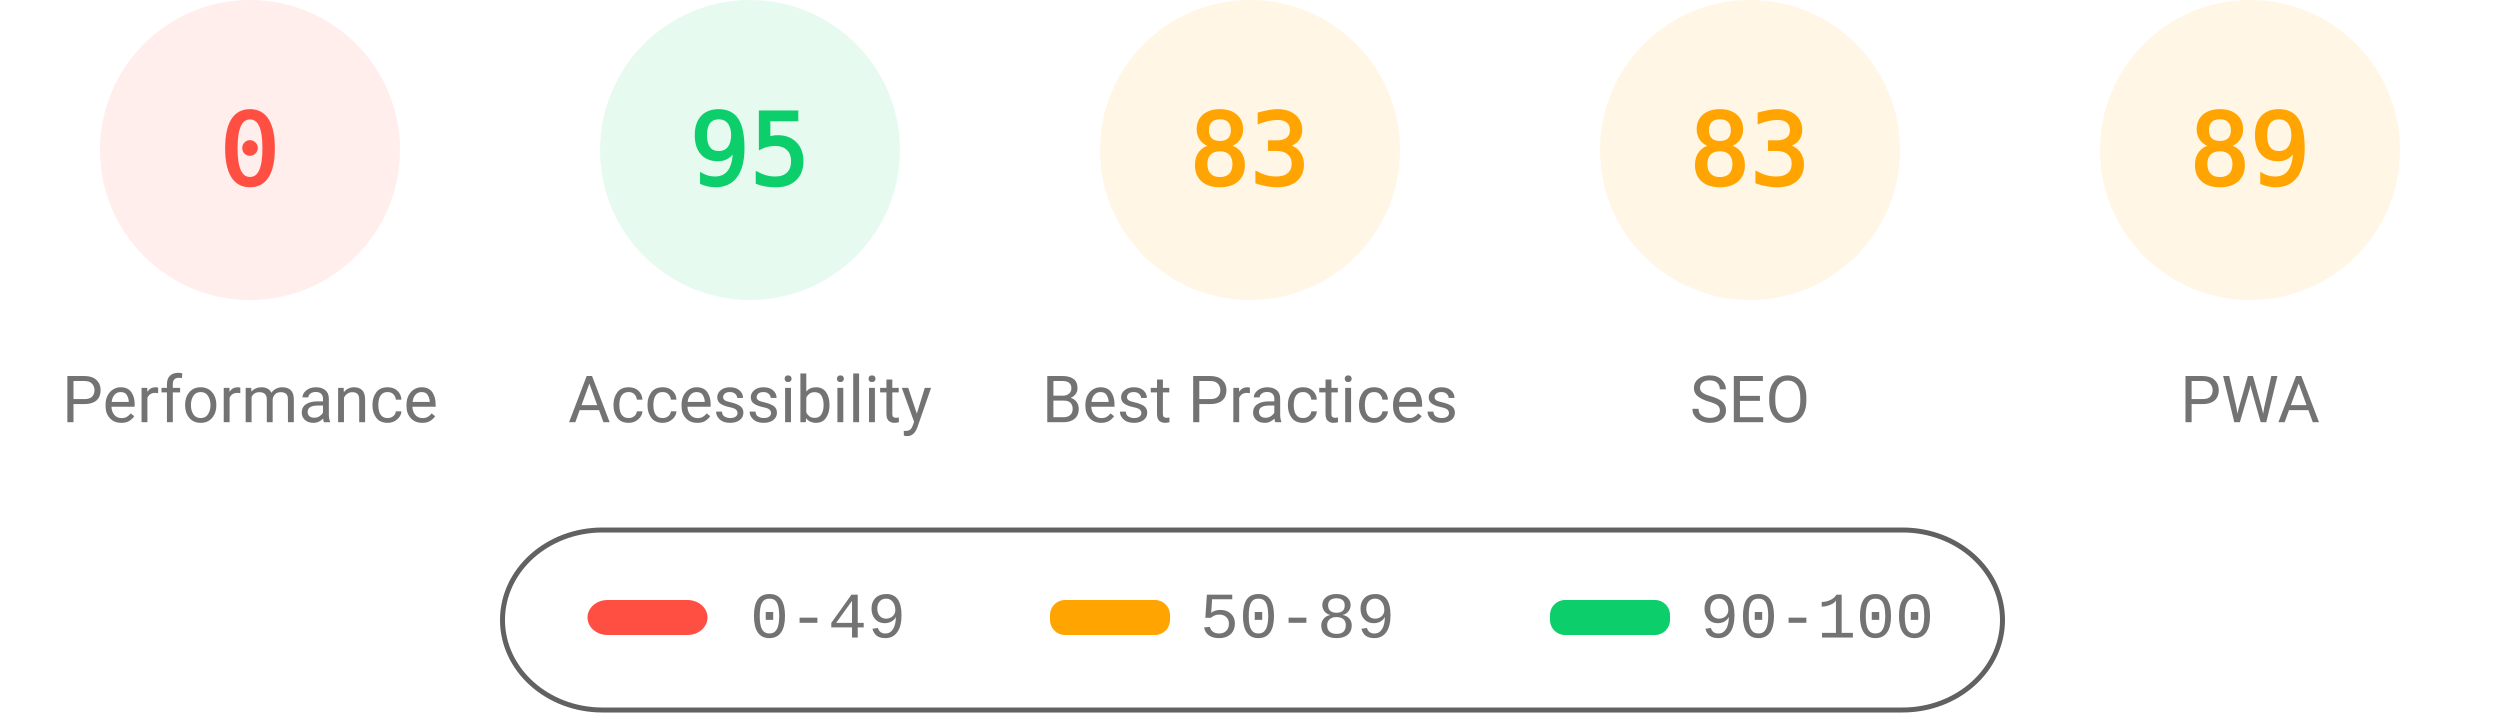
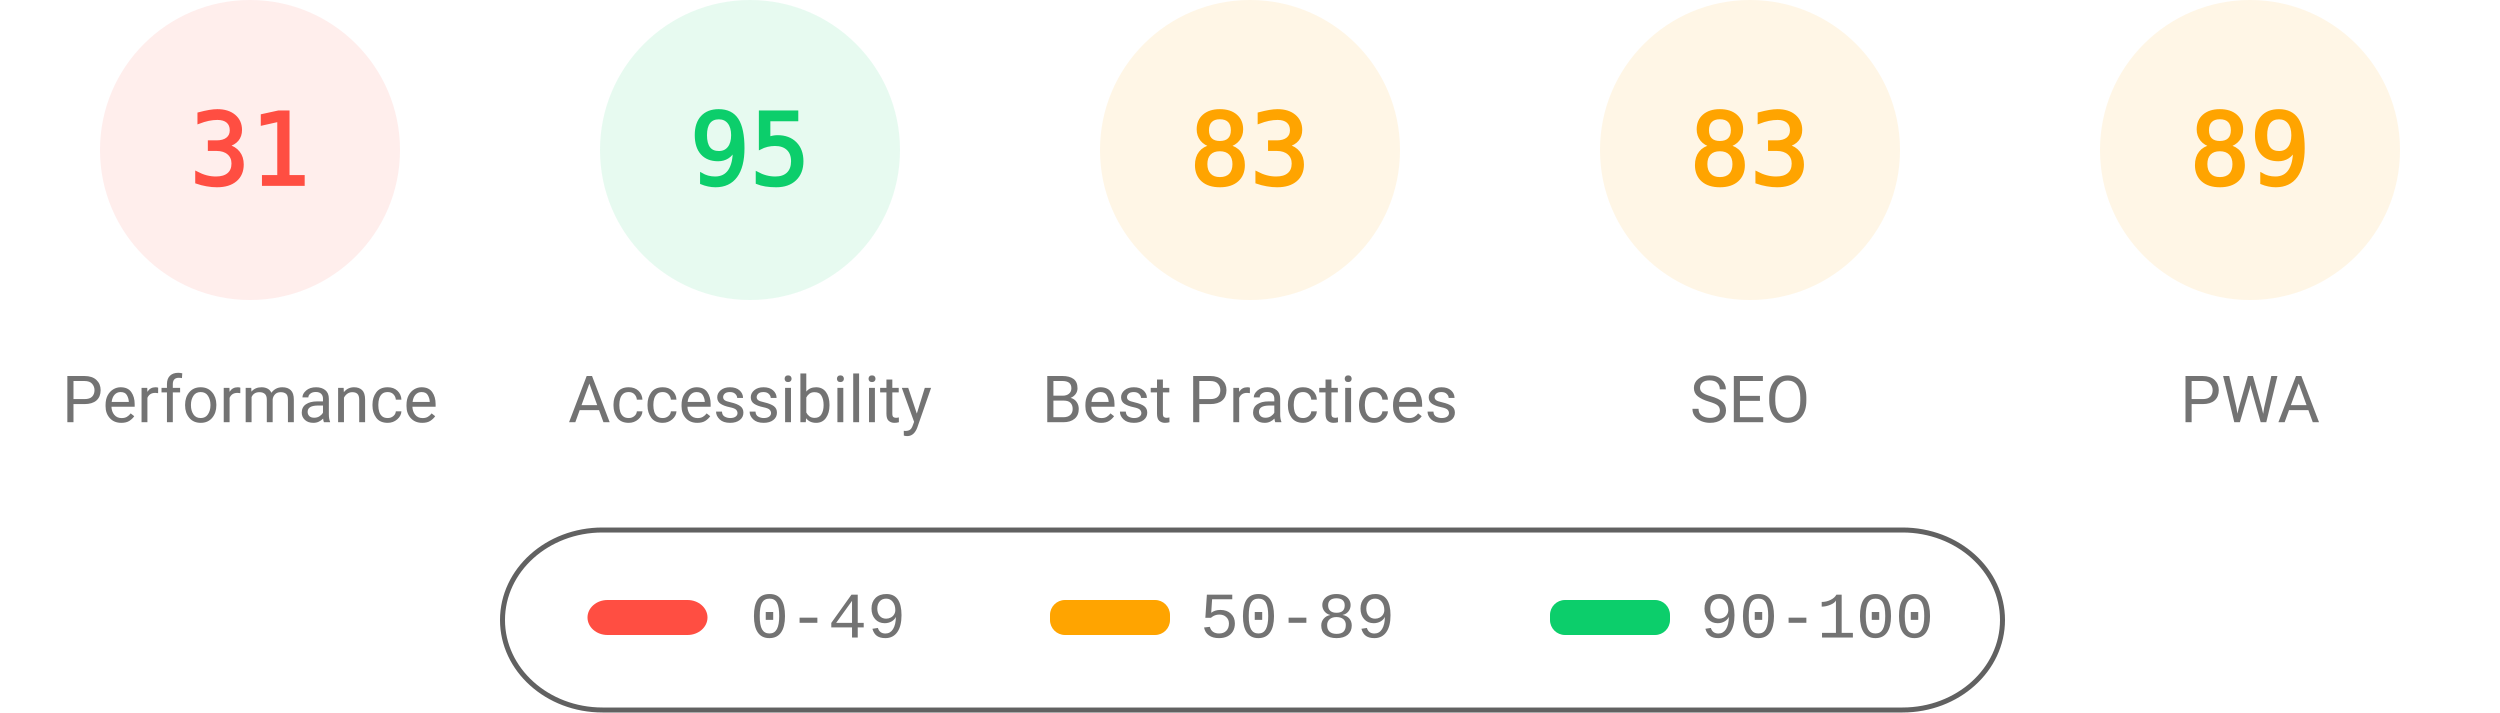
<svg xmlns="http://www.w3.org/2000/svg" fill="none" width="1000" height="285">
  <style>.gauge-base{opacity:.1}.gauge-arc{fill:none;animation-delay:250ms;stroke-linecap:round;transform:rotate(-90deg);transform-origin:100px 60px;animation:load-gauge 1s ease forwards}.guage-text{font-size:40px;font-family:monospace;text-align:center}.guage-red{color:#ff4e42;fill:#ff4e42;stroke:#ff4e42}.guage-orange{color:#ffa400;fill:#ffa400;stroke:#ffa400}.guage-green{color:#0cce6b;fill:#0cce6b;stroke:#0cce6b}.guage-undefined{color:#5c5c5c;fill:#5c5c5c;stroke:#5c5c5c}.guage-title{color:#737373;fill:#737373;stroke:none;font-size:26px;line-height:26px;font-family:Roboto,Halvetica,Arial,sans-serif}@keyframes load-gauge{from{stroke-dasharray:0 352.858}}</style>
  <svg class="guage-div guage-perf guage-red" viewBox="0 0 200 200" width="200" height="200">
    <circle class="gauge-base" r="56" cx="100" cy="60" stroke-width="8" />
-     <circle class="gauge-arc guage-arc-1" r="56" cx="100" cy="60" stroke-width="8" style="stroke-dasharray:0,351.858" />
-     <text class="guage-text" x="100" y="60" alignment-baseline="central" dominant-baseline="central" text-anchor="middle">0</text>
+     <circle class="gauge-arc guage-arc-1" r="56" cx="100" cy="60" stroke-width="8" style="stroke-dasharray:109.076,351.858" />
+     <text class="guage-text" x="100" y="60" alignment-baseline="central" dominant-baseline="central" text-anchor="middle">31</text>
    <text class="guage-title" x="100" y="160" alignment-baseline="central" dominant-baseline="central" text-anchor="middle">Performance</text>
  </svg>
  <svg class="guage-div guage-acc guage-green" viewBox="0 0 200 200" width="200" height="200" x="200">
    <circle class="gauge-base" r="56" cx="100" cy="60" stroke-width="8" />
    <circle class="gauge-arc guage-arc-2" r="56" cx="100" cy="60" stroke-width="8" style="stroke-dasharray:334.265,351.858" />
    <text class="guage-text" x="100" y="60" alignment-baseline="central" dominant-baseline="central" text-anchor="middle">95</text>
    <text class="guage-title" x="100" y="160" alignment-baseline="central" dominant-baseline="central" text-anchor="middle">Accessibility</text>
  </svg>
  <svg class="guage-div guage-best guage-orange" viewBox="0 0 200 200" width="200" height="200" x="400">
    <circle class="gauge-base" r="56" cx="100" cy="60" stroke-width="8" />
    <circle class="gauge-arc guage-arc-3" r="56" cx="100" cy="60" stroke-width="8" style="stroke-dasharray:292.042,351.858" />
    <text class="guage-text" x="100" y="60" alignment-baseline="central" dominant-baseline="central" text-anchor="middle">83</text>
    <text class="guage-title" x="100" y="160" alignment-baseline="central" dominant-baseline="central" text-anchor="middle">Best Practices</text>
  </svg>
  <svg class="guage-div guage-seo guage-orange" viewBox="0 0 200 200" width="200" height="200" x="600">
    <circle class="gauge-base" r="56" cx="100" cy="60" stroke-width="8" />
    <circle class="gauge-arc guage-arc-4" r="56" cx="100" cy="60" stroke-width="8" style="stroke-dasharray:292.042,351.858" />
    <text class="guage-text" x="100" y="60" alignment-baseline="central" dominant-baseline="central" text-anchor="middle">83</text>
    <text class="guage-title" x="100" y="160" alignment-baseline="central" dominant-baseline="central" text-anchor="middle">SEO</text>
  </svg>
  <svg class="guage-div guage-pwa guage-orange" viewBox="0 0 200 200" width="200" height="200" x="800">
    <circle class="gauge-base" r="56" cx="100" cy="60" stroke-width="8" />
    <circle class="gauge-arc guage-arc-4" r="56" cx="100" cy="60" stroke-width="8" style="stroke-dasharray:313.154,351.858" />
    <text class="guage-text" x="100" y="60" alignment-baseline="central" dominant-baseline="central" text-anchor="middle">89</text>
    <text class="guage-title" x="100" y="160" alignment-baseline="central" dominant-baseline="central" text-anchor="middle">PWA</text>
  </svg>
  <svg width="604" height="76" x="200" y="210">
    <path fill="none" id="canvas_background" d="M-1-1h604v80H-1z" />
    <rect fill-opacity="0" stroke="#616161" stroke-width="2" rx="40" id="svg_2" height="72" width="600" y="2" x="1" fill="#000" />
    <rect stroke="#000" rx="8" id="svg_3" height="14" width="48" y="30" x="35" stroke-opacity="null" stroke-width="0" fill="#ff4e42" />
    <rect stroke="#000" rx="6" id="svg_4" height="14" width="48" y="30" x="220" stroke-opacity="null" stroke-width="0" fill="#ffa400" />
    <rect stroke="#000" rx="6" id="svg_5" height="14" width="48" y="30" x="420" stroke-opacity="null" stroke-width="0" fill="#0cce6b" />
    <text xml:space="preserve" text-anchor="start" font-family="'Courier New', Courier, monospace" font-size="26" id="svg_6" y="45" x="100" stroke-opacity="null" stroke-width="0" stroke="#000" fill="#737373">0-49</text>
    <text xml:space="preserve" text-anchor="start" font-family="'Courier New', Courier, monospace" font-size="26" id="svg_7" y="45" x="280" stroke-opacity="null" stroke-width="0" stroke="#000" fill="#737373">50-89</text>
    <text xml:space="preserve" text-anchor="start" font-family="'Courier New', Courier, monospace" font-size="26" id="svg_8" y="45" x="480" stroke-opacity="null" stroke-width="0" stroke="#000" fill="#737373">90-100</text>
  </svg>
</svg>
